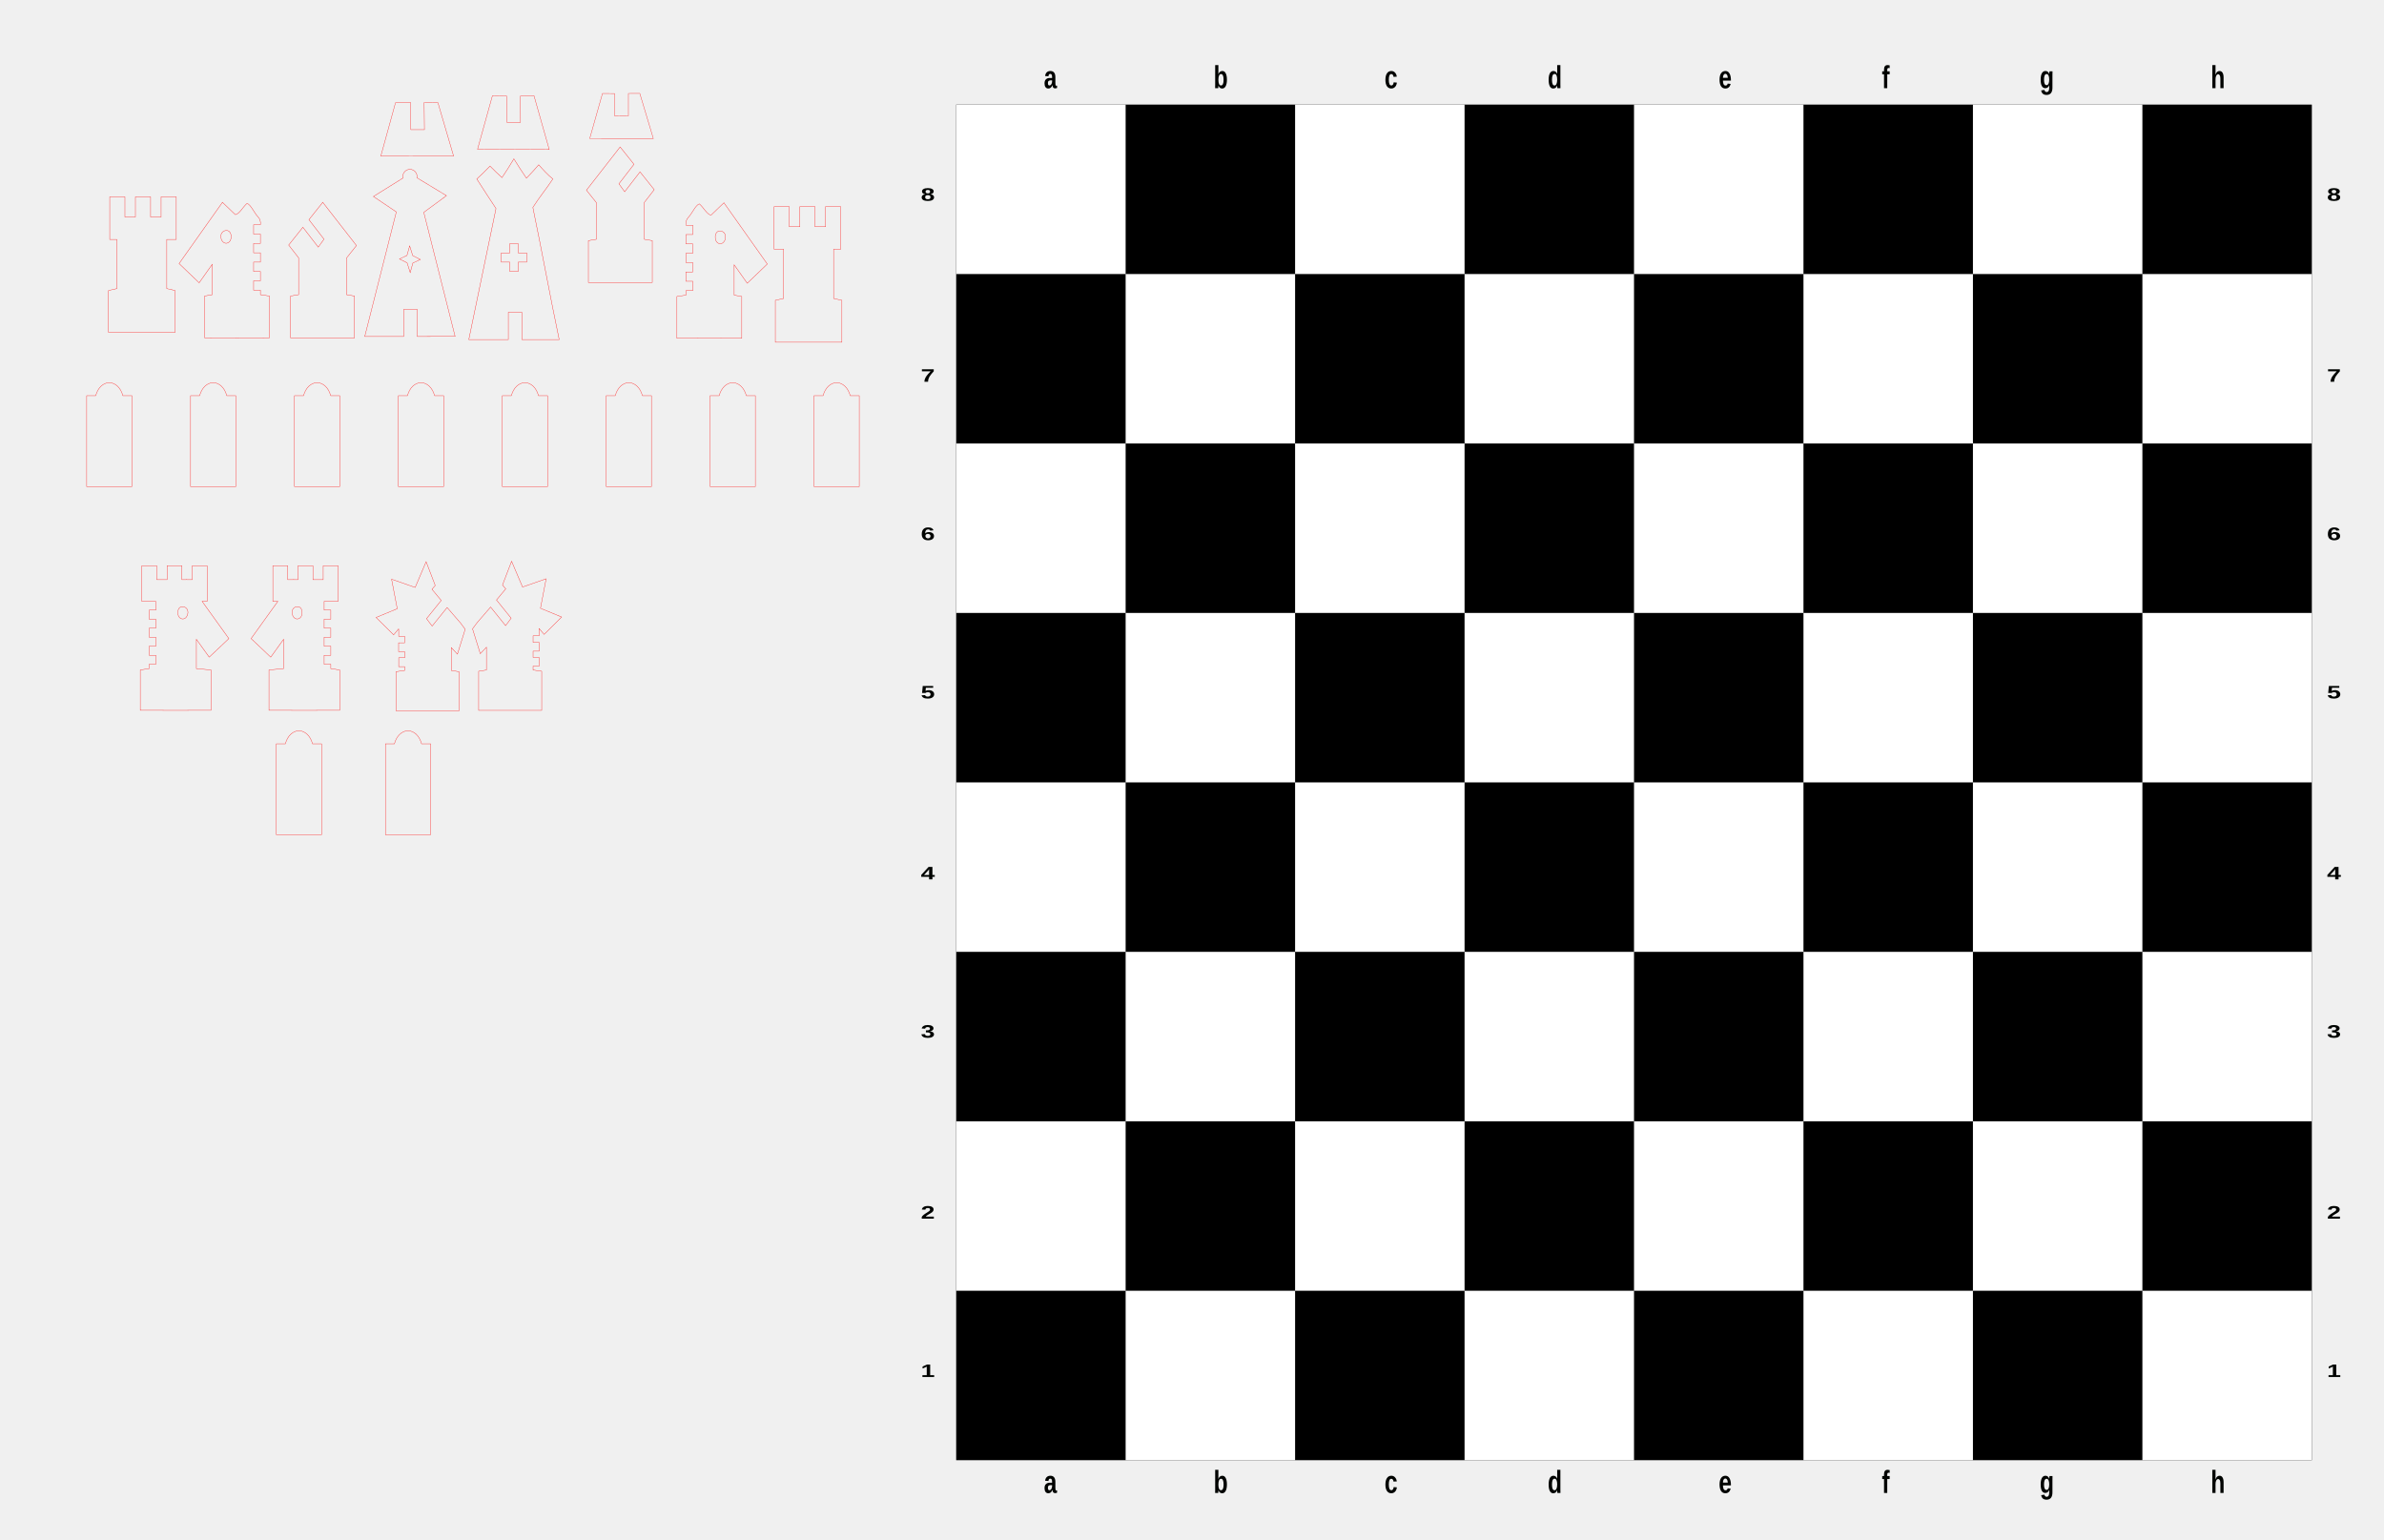
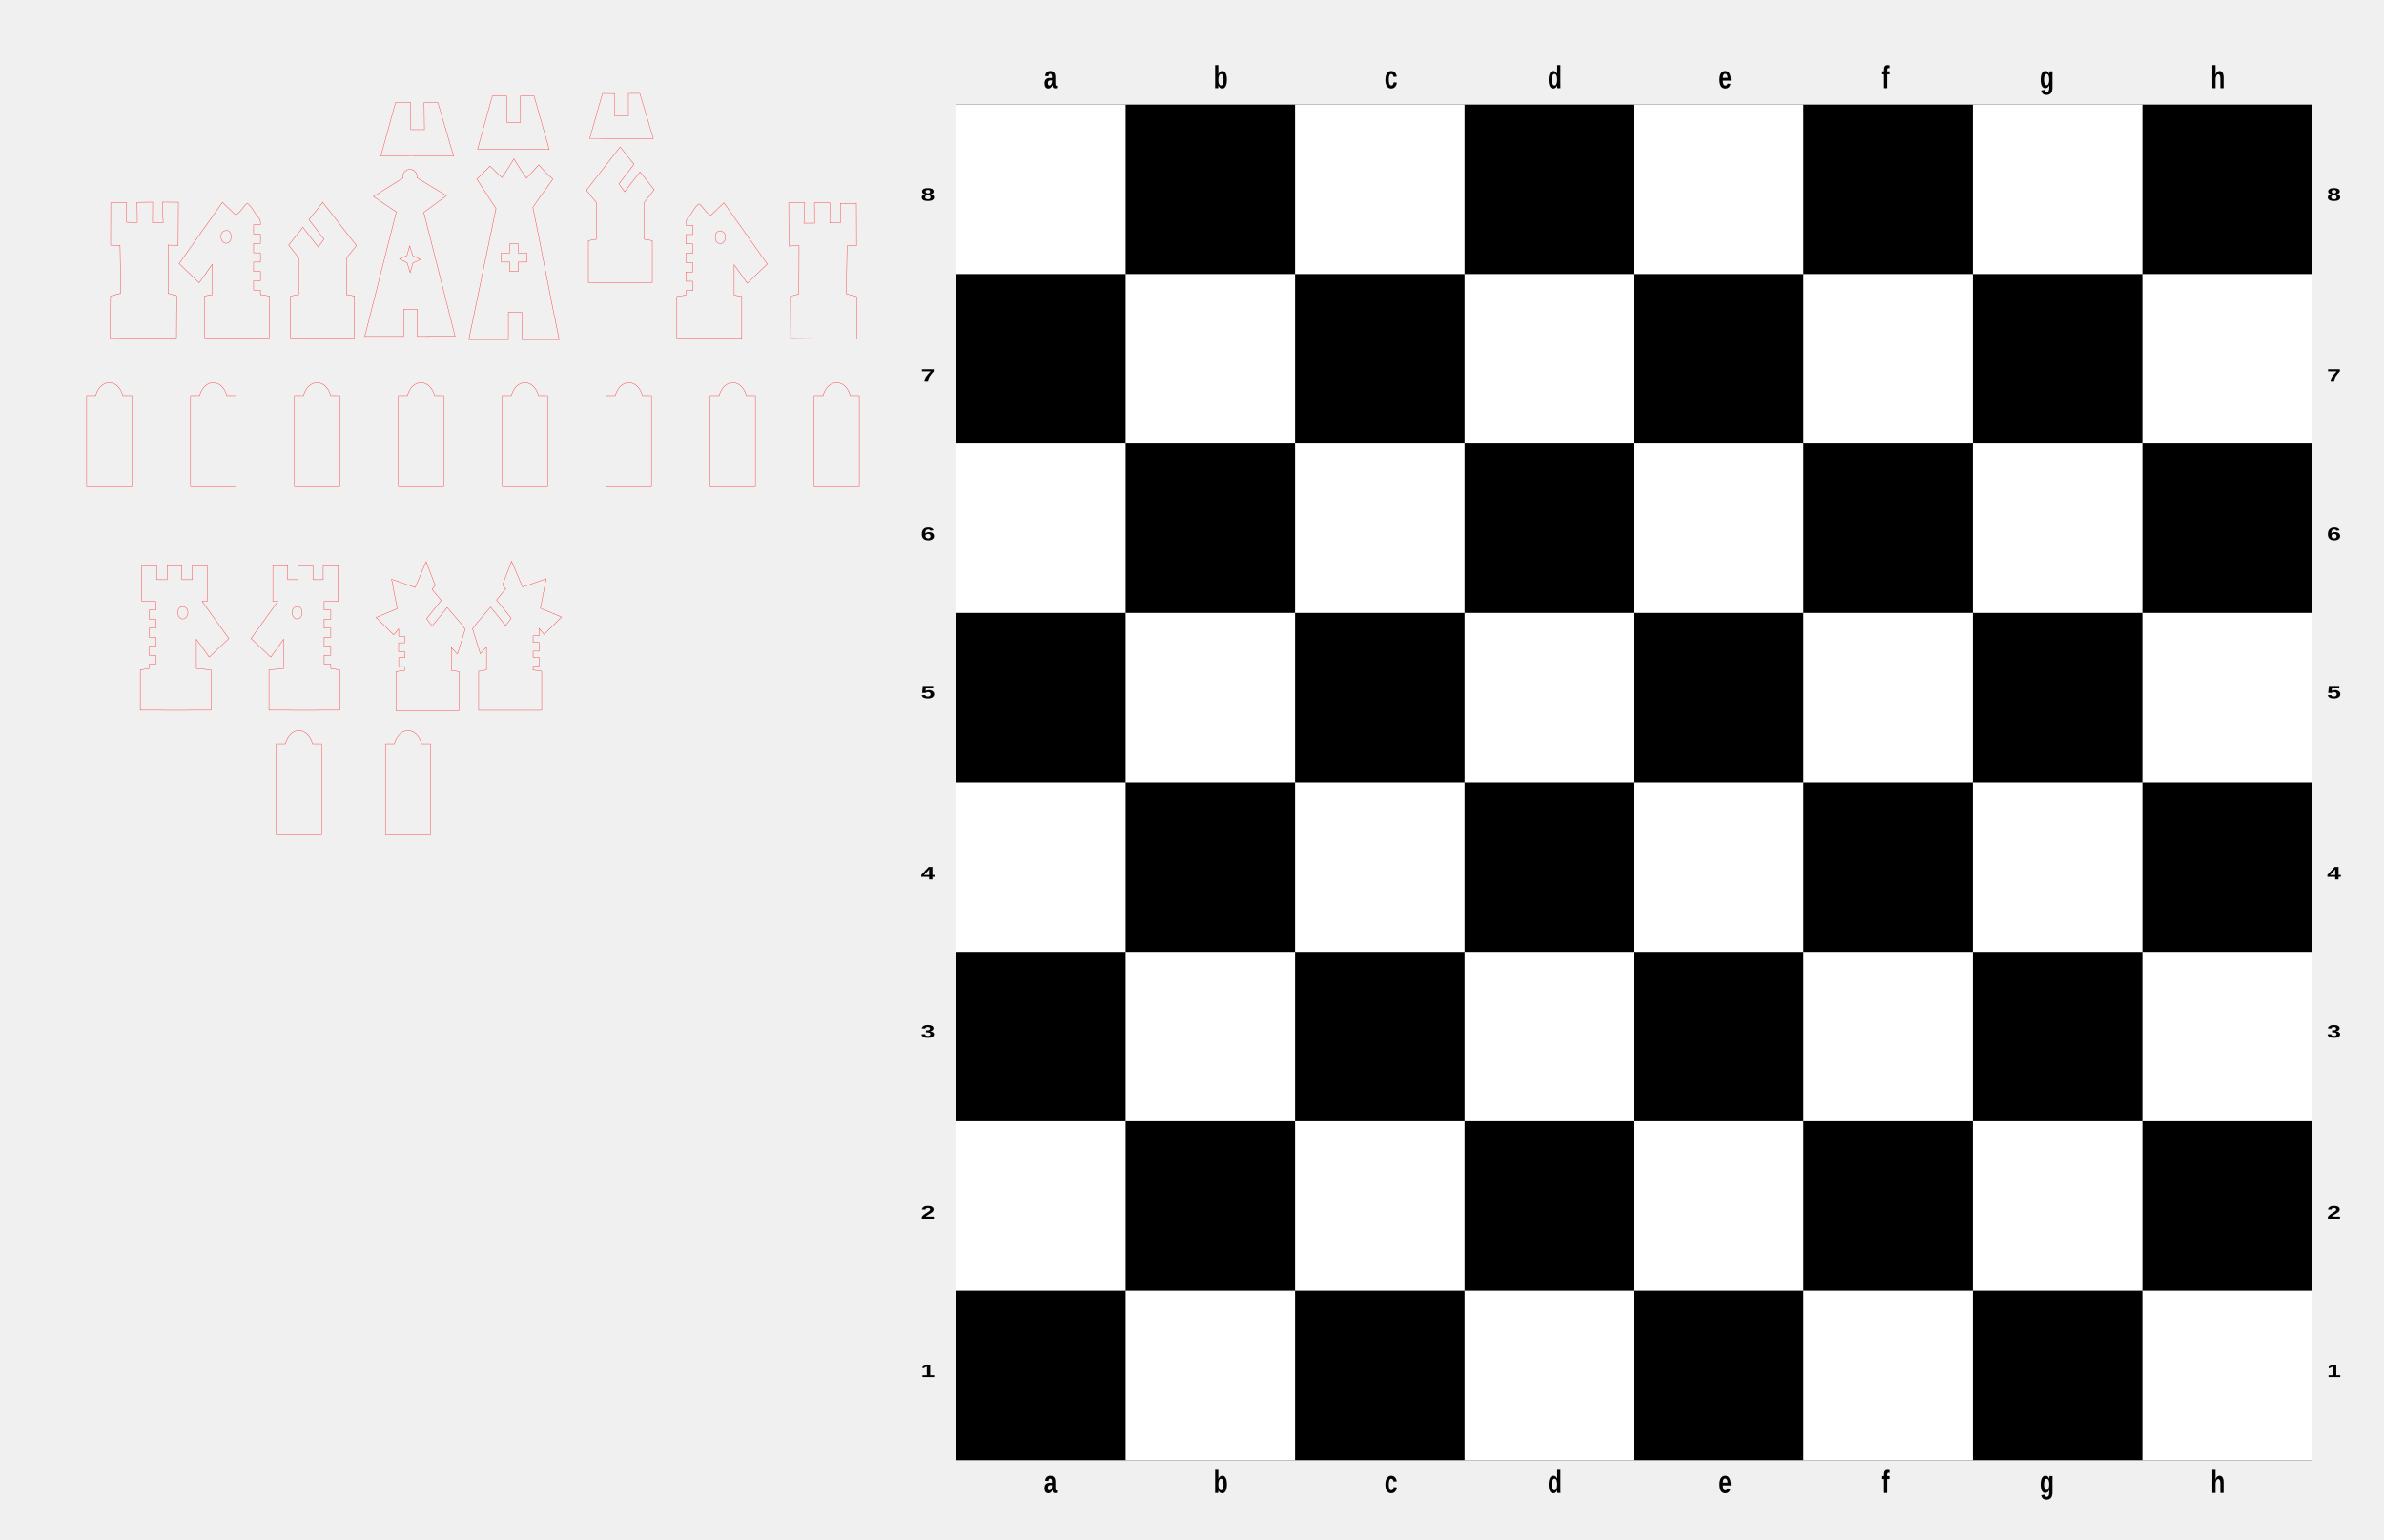
<svg xmlns="http://www.w3.org/2000/svg" width="527.564mm" height="340.645mm" viewBox="0 0 527.564 340.645" version="1.1" id="svg682">
  <defs id="defs679" />
  <g id="layer1" transform="translate(275.4575,99.17401)">
    <path id="rect506-8-4-6-7" style="vector-effect:non-scaling-stroke;fill:none;fill-opacity:1;stroke:#fe0000;stroke-width:0.265;stroke-dasharray:none;stroke-opacity:1;-inkscape-stroke:hairline;stop-color:#000000" d="m -185.171,62.55 a 3.184,4.311 0 0 0 -3.001,2.879 h -1.999 v 20.121 h 10 v -20.121 h -1.997 a 3.184,4.311 0 0 0 -3.004,-2.879 z" />
    <path id="rect506-8-4-6-44" style="vector-effect:non-scaling-stroke;fill:none;fill-opacity:1;stroke:#fe0000;stroke-width:0.265;stroke-dasharray:none;stroke-opacity:1;-inkscape-stroke:hairline;stop-color:#000000" d="m -209.304,62.55 a 3.184,4.311 0 0 0 -3.001,2.879 h -1.999 v 20.121 h 10 v -20.121 h -1.997 a 3.184,4.311 0 0 0 -3.004,-2.879 z" />
    <path id="rect506-8-4-6" style="vector-effect:non-scaling-stroke;fill:none;fill-opacity:1;stroke:#fe0000;stroke-width:0.265;stroke-dasharray:none;stroke-opacity:1;-inkscape-stroke:hairline;stop-color:#000000" d="m -182.289,-14.487 a 3.184,4.311 0 0 0 -3.001,2.879 h -1.999 V 8.513 h 10 V -11.608 h -1.997 a 3.184,4.311 0 0 0 -3.004,-2.879 z" />
    <path id="path1865-3-3-1" style="vector-effect:non-scaling-stroke;fill:none;fill-opacity:1;stroke:#fe0000;stroke-width:0.265;stroke-dasharray:none;stroke-opacity:1;-inkscape-stroke:hairline;stop-color:#000000" d="m -161.737,-64.024 c -0.841,1.405 -1.709,2.796 -2.634,4.156 -0.923,-0.816 -1.782,-1.687 -2.649,-2.552 -0.939,0.984 -1.919,1.934 -2.925,2.861 1.389,2.192 2.833,4.354 4.249,6.532 -1.986,9.669 -4.002,19.332 -6.016,28.996 l 8.742,0.003 v -6.041 h 3 v 6.043 l 8.258,0.003 c -2.002,-9.512 -3.848,-19.728 -5.824,-29.244 1.465,-2.329 2.91,-3.997 4.423,-6.299 -1.168,-0.943 -2.154,-2.039 -3.129,-3.143 -0.873,1.016 -1.776,2.008 -2.718,2.971 -0.981,-1.399 -1.878,-2.84 -2.776,-4.284 z m -0.914,18.776 h 1.875 v 2.045 h 1.874 v 2.045 h -1.874 v 2.046 h -1.875 v -2.046 h -1.875 v -2.045 h 1.875 z" />
    <path id="rect506-8-4-6-4" style="vector-effect:non-scaling-stroke;fill:none;fill-opacity:1;stroke:#fe0000;stroke-width:0.265;stroke-dasharray:none;stroke-opacity:1;-inkscape-stroke:hairline;stop-color:#000000" d="m -136.3,-14.487 a 3.184,4.311 0 0 0 -3.001,2.879 h -1.999 V 8.513 h 10 V -11.608 h -1.997 a 3.184,4.311 0 0 0 -3.004,-2.879 z" />
    <path id="rect506-8-4-6-3" style="vector-effect:non-scaling-stroke;fill:none;fill-opacity:1;stroke:#fe0000;stroke-width:0.265;stroke-dasharray:none;stroke-opacity:1;-inkscape-stroke:hairline;stop-color:#000000" d="m -113.305,-14.487 a 3.184,4.311 0 0 0 -3.001,2.879 h -1.999 V 8.513 h 10 V -11.608 h -1.997 a 3.184,4.311 0 0 0 -3.004,-2.879 z" />
    <g id="g1542">
      <g id="g957" transform="matrix(1.5,0,0,1.5,-71.93197,-83.38758)">
        <path d="M 5.381,4.906 H 205.381 V 204.906 H 5.381" id="path531" style="stroke-width:25" />
        <path fill="#ffffff" d="M 5.381,4.906 H 205.381 V 29.906 H 5.381 m 0,25 H 205.381 V 79.906 H 5.381 m 0,25 H 205.381 V 129.906 H 5.381 m 0,25 H 205.381 v 25 H 5.381 m 25,-175 V 204.906 h 25 V 4.906 m 25,0 V 204.906 H 105.381 V 4.906 m 25,0 V 204.906 h 25 V 4.906 m 25,0 V 204.906 h 25 V 4.906" id="path533" style="stroke-width:25" />
      </g>
      <text xml:space="preserve" style="font-style:normal;font-variant:normal;font-weight:bold;font-stretch:normal;font-size:6.056px;font-family:Arial;-inkscape-font-specification:'Arial, Bold';font-variant-ligatures:normal;font-variant-caps:normal;font-variant-numeric:normal;font-variant-east-asian:normal;fill:#000300;stroke:none;stroke-width:1.046;stroke-opacity:1;stop-color:#000000" x="-51.799" y="-68.371" id="text1621-3" transform="scale(0.8582688,1.165136)">
        <tspan id="tspan1619-6" style="font-style:normal;font-variant:normal;font-weight:bold;font-stretch:normal;font-size:6.056px;font-family:Arial;-inkscape-font-specification:'Arial, Bold';font-variant-ligatures:normal;font-variant-caps:normal;font-variant-numeric:normal;font-variant-east-asian:normal;stroke-width:1.046" x="-51.799" y="-68.371">a                        b                        c                       d                        e                       f                       g                        h</tspan>
      </text>
      <text xml:space="preserve" style="font-style:normal;font-variant:normal;font-weight:bold;font-stretch:normal;font-size:6.056px;font-family:Arial;-inkscape-font-specification:'Arial, Bold';font-variant-ligatures:normal;font-variant-caps:normal;font-variant-numeric:normal;font-variant-east-asian:normal;fill:#000300;stroke:none;stroke-width:1.046;stroke-opacity:1;stop-color:#000000" x="-51.799" y="198.448" id="text1621-3-3" transform="scale(0.8582688,1.165136)">
        <tspan id="tspan1619-6-5" style="font-style:normal;font-variant:normal;font-weight:bold;font-stretch:normal;font-size:6.056px;font-family:Arial;-inkscape-font-specification:'Arial, Bold';font-variant-ligatures:normal;font-variant-caps:normal;font-variant-numeric:normal;font-variant-east-asian:normal;stroke-width:1.046" x="-51.799" y="198.448">a                        b                        c                       d                        e                       f                       g                        h</tspan>
      </text>
      <text xml:space="preserve" style="font-style:normal;font-variant:normal;font-weight:bold;font-stretch:normal;font-size:4.727px;font-family:Arial;-inkscape-font-specification:'Arial, Bold';font-variant-ligatures:normal;font-variant-caps:normal;font-variant-numeric:normal;font-variant-east-asian:normal;fill:#000300;stroke:none;stroke-width:0.419;stroke-opacity:1;stop-color:#000000" x="202.864" y="-64.618" id="text2384-5" transform="scale(1.180511,0.8470906)">
        <tspan style="stroke-width:0.419" x="202.864" y="-64.618" id="tspan2403-9">8</tspan>
        <tspan style="stroke-width:0.419" x="202.864" y="-58.709" id="tspan1110" />
        <tspan style="stroke-width:0.419" x="202.864" y="-52.799" id="tspan1112" />
        <tspan style="stroke-width:0.419" x="202.864" y="-46.89" id="tspan1114" />
        <tspan style="stroke-width:0.419" x="202.864" y="-40.981" id="tspan1116" />
        <tspan style="stroke-width:0.419" x="202.864" y="-35.072" id="tspan1118" />
        <tspan style="stroke-width:0.419" x="202.864" y="-29.162" id="tspan2411-2" />
        <tspan style="stroke-width:0.419" x="202.864" y="-23.253" id="tspan2413-2" />
        <tspan style="stroke-width:0.419" x="202.864" y="-17.344" id="tspan2415-8">7</tspan>
        <tspan style="stroke-width:0.419" x="202.864" y="-11.434" id="tspan1120" />
        <tspan style="stroke-width:0.419" x="202.864" y="-5.525" id="tspan1122" />
        <tspan style="stroke-width:0.419" x="202.864" y="0.384" id="tspan1124" />
        <tspan style="stroke-width:0.419" x="202.864" y="6.293" id="tspan1126" />
        <tspan style="stroke-width:0.419" x="202.864" y="12.203" id="tspan2417-9" />
        <tspan style="stroke-width:0.419" x="202.864" y="18.112" id="tspan2419-7" />
        <tspan style="stroke-width:0.419" x="202.864" y="24.021" id="tspan2453-3">6</tspan>
        <tspan style="stroke-width:0.419" x="202.864" y="29.93" id="tspan1132" />
        <tspan style="stroke-width:0.419" x="202.864" y="35.84" id="tspan1134" />
        <tspan style="stroke-width:0.419" x="202.864" y="41.749" id="tspan1136" />
        <tspan style="stroke-width:0.419" x="202.864" y="47.658" id="tspan1138" />
        <tspan style="stroke-width:0.419" x="202.864" y="53.567" id="tspan2481-6" />
        <tspan style="stroke-width:0.419" x="202.864" y="59.477" id="tspan2501-1" />
        <tspan style="stroke-width:0.419" x="202.864" y="65.386" id="tspan2511-2">5</tspan>
        <tspan style="stroke-width:0.419" x="202.864" y="71.295" id="tspan1150" />
        <tspan style="stroke-width:0.419" x="202.864" y="77.204" id="tspan1152" />
        <tspan style="stroke-width:0.419" x="202.864" y="83.114" id="tspan1154" />
        <tspan style="stroke-width:0.419" x="202.864" y="89.023" id="tspan1128" />
        <tspan style="stroke-width:0.419" x="202.864" y="94.932" id="tspan1130" />
        <tspan style="stroke-width:0.419" x="202.864" y="100.842" id="tspan2513-9" />
        <tspan style="stroke-width:0.419" x="202.864" y="106.751" id="tspan2517-1" />
        <tspan style="stroke-width:0.419" x="202.864" y="112.66" id="tspan1174">4</tspan>
        <tspan style="stroke-width:0.419" x="202.864" y="118.569" id="tspan1206" />
        <tspan style="stroke-width:0.419" x="202.864" y="124.479" id="tspan1208" />
        <tspan style="stroke-width:0.419" x="202.864" y="130.388" id="tspan1210" />
        <tspan style="stroke-width:0.419" x="202.864" y="136.297" id="tspan1212" />
        <tspan style="stroke-width:0.419" x="202.864" y="142.206" id="tspan1214" />
        <tspan style="stroke-width:0.419" x="202.864" y="148.116" id="tspan1216" />
        <tspan style="stroke-width:0.419" x="202.864" y="154.025" id="tspan1218">3</tspan>
        <tspan style="stroke-width:0.419" x="202.864" y="159.934" id="tspan1158" />
        <tspan style="stroke-width:0.419" x="202.864" y="165.843" id="tspan1160" />
        <tspan style="stroke-width:0.419" x="202.864" y="171.753" id="tspan1162" />
        <tspan style="stroke-width:0.419" x="202.864" y="177.662" id="tspan1164" />
        <tspan style="stroke-width:0.419" x="202.864" y="183.571" id="tspan1166" />
        <tspan style="stroke-width:0.419" x="202.864" y="189.48" id="tspan2519-9" />
        <tspan style="stroke-width:0.419" x="202.864" y="195.39" id="tspan2525-8" />
        <tspan style="stroke-width:0.419" x="202.864" y="201.299" id="tspan2529-5">2</tspan>
        <tspan style="stroke-width:0.419" x="202.864" y="207.208" id="tspan2531-0" />
        <tspan style="stroke-width:0.419" x="202.864" y="213.118" id="tspan2533-3" />
        <tspan style="stroke-width:0.419" x="202.864" y="219.027" id="tspan2535-6" />
        <tspan style="stroke-width:0.419" x="202.864" y="224.936" id="tspan1228" />
        <tspan style="stroke-width:0.419" x="202.864" y="230.845" id="tspan1230" />
        <tspan style="stroke-width:0.419" x="202.864" y="236.755" id="tspan1232" />
        <tspan style="stroke-width:0.419" x="202.864" y="242.664" id="tspan1234">1</tspan>
      </text>
      <text xml:space="preserve" style="font-style:normal;font-variant:normal;font-weight:bold;font-stretch:normal;font-size:4.727px;font-family:Arial;-inkscape-font-specification:'Arial, Bold';font-variant-ligatures:normal;font-variant-caps:normal;font-variant-numeric:normal;font-variant-east-asian:normal;fill:#000300;stroke:none;stroke-width:0.419;stroke-opacity:1;stop-color:#000000" x="-60.723" y="-64.618" id="text2384-5-6" transform="scale(1.180511,0.8470906)">
        <tspan style="stroke-width:0.419" x="-60.723" y="-64.618" id="tspan2403-9-2">8</tspan>
        <tspan style="stroke-width:0.419" x="-60.723" y="-58.709" id="tspan1110-9" />
        <tspan style="stroke-width:0.419" x="-60.723" y="-52.799" id="tspan1112-1" />
        <tspan style="stroke-width:0.419" x="-60.723" y="-46.89" id="tspan1114-2" />
        <tspan style="stroke-width:0.419" x="-60.723" y="-40.981" id="tspan1116-7" />
        <tspan style="stroke-width:0.419" x="-60.723" y="-35.072" id="tspan1118-0" />
        <tspan style="stroke-width:0.419" x="-60.723" y="-29.162" id="tspan2411-2-9" />
        <tspan style="stroke-width:0.419" x="-60.723" y="-23.253" id="tspan2413-2-3" />
        <tspan style="stroke-width:0.419" x="-60.723" y="-17.344" id="tspan2415-8-6">7</tspan>
        <tspan style="stroke-width:0.419" x="-60.723" y="-11.434" id="tspan1120-0" />
        <tspan style="stroke-width:0.419" x="-60.723" y="-5.525" id="tspan1122-6" />
        <tspan style="stroke-width:0.419" x="-60.723" y="0.384" id="tspan1124-2" />
        <tspan style="stroke-width:0.419" x="-60.723" y="6.293" id="tspan1126-6" />
        <tspan style="stroke-width:0.419" x="-60.723" y="12.203" id="tspan2417-9-1" />
        <tspan style="stroke-width:0.419" x="-60.723" y="18.112" id="tspan2419-7-8" />
        <tspan style="stroke-width:0.419" x="-60.723" y="24.021" id="tspan2453-3-7">6</tspan>
        <tspan style="stroke-width:0.419" x="-60.723" y="29.93" id="tspan1132-9" />
        <tspan style="stroke-width:0.419" x="-60.723" y="35.84" id="tspan1134-2" />
        <tspan style="stroke-width:0.419" x="-60.723" y="41.749" id="tspan1136-0" />
        <tspan style="stroke-width:0.419" x="-60.723" y="47.658" id="tspan1138-2" />
        <tspan style="stroke-width:0.419" x="-60.723" y="53.567" id="tspan2481-6-3" />
        <tspan style="stroke-width:0.419" x="-60.723" y="59.477" id="tspan2501-1-7" />
        <tspan style="stroke-width:0.419" x="-60.723" y="65.386" id="tspan2511-2-5">5</tspan>
        <tspan style="stroke-width:0.419" x="-60.723" y="71.295" id="tspan1150-9" />
        <tspan style="stroke-width:0.419" x="-60.723" y="77.204" id="tspan1152-2" />
        <tspan style="stroke-width:0.419" x="-60.723" y="83.114" id="tspan1154-2" />
        <tspan style="stroke-width:0.419" x="-60.723" y="89.023" id="tspan1128-8" />
        <tspan style="stroke-width:0.419" x="-60.723" y="94.932" id="tspan1130-9" />
        <tspan style="stroke-width:0.419" x="-60.723" y="100.842" id="tspan2513-9-7" />
        <tspan style="stroke-width:0.419" x="-60.723" y="106.751" id="tspan2517-1-3" />
        <tspan style="stroke-width:0.419" x="-60.723" y="112.66" id="tspan1174-6">4</tspan>
        <tspan style="stroke-width:0.419" x="-60.723" y="118.569" id="tspan1206-1" />
        <tspan style="stroke-width:0.419" x="-60.723" y="124.479" id="tspan1208-2" />
        <tspan style="stroke-width:0.419" x="-60.723" y="130.388" id="tspan1210-9" />
        <tspan style="stroke-width:0.419" x="-60.723" y="136.297" id="tspan1212-3" />
        <tspan style="stroke-width:0.419" x="-60.723" y="142.206" id="tspan1214-1" />
        <tspan style="stroke-width:0.419" x="-60.723" y="148.116" id="tspan1216-9" />
        <tspan style="stroke-width:0.419" x="-60.723" y="154.025" id="tspan1218-4">3</tspan>
        <tspan style="stroke-width:0.419" x="-60.723" y="159.934" id="tspan1158-7" />
        <tspan style="stroke-width:0.419" x="-60.723" y="165.843" id="tspan1160-8" />
        <tspan style="stroke-width:0.419" x="-60.723" y="171.753" id="tspan1162-4" />
        <tspan style="stroke-width:0.419" x="-60.723" y="177.662" id="tspan1164-5" />
        <tspan style="stroke-width:0.419" x="-60.723" y="183.571" id="tspan1166-0" />
        <tspan style="stroke-width:0.419" x="-60.723" y="189.48" id="tspan2519-9-3" />
        <tspan style="stroke-width:0.419" x="-60.723" y="195.39" id="tspan2525-8-6" />
        <tspan style="stroke-width:0.419" x="-60.723" y="201.299" id="tspan2529-5-1">2</tspan>
        <tspan style="stroke-width:0.419" x="-60.723" y="207.208" id="tspan2531-0-0" />
        <tspan style="stroke-width:0.419" x="-60.723" y="213.118" id="tspan2533-3-6" />
        <tspan style="stroke-width:0.419" x="-60.723" y="219.027" id="tspan2535-6-3" />
        <tspan style="stroke-width:0.419" x="-60.723" y="224.936" id="tspan1228-2" />
        <tspan style="stroke-width:0.419" x="-60.723" y="230.845" id="tspan1230-0" />
        <tspan style="stroke-width:0.419" x="-60.723" y="236.755" id="tspan1232-6" />
        <tspan style="stroke-width:0.419" x="-60.723" y="242.664" id="tspan1234-1">1</tspan>
      </text>
      <path id="rect506-8-4-6-0" style="vector-effect:non-scaling-stroke;fill:none;fill-opacity:1;stroke:#fe0000;stroke-width:0.265;stroke-dasharray:none;stroke-opacity:1;-inkscape-stroke:hairline;stop-color:#000000" d="m -90.311,-14.487 a 3.184,4.311 0 0 0 -3.001,2.879 h -1.999 V 8.513 h 10 V -11.608 h -1.997 a 3.184,4.311 0 0 0 -3.004,-2.879 z" />
    </g>
    <path id="rect506-8-4-6-78" style="vector-effect:non-scaling-stroke;fill:none;fill-opacity:1;stroke:#fe0000;stroke-width:0.265;stroke-dasharray:none;stroke-opacity:1;-inkscape-stroke:hairline;stop-color:#000000" d="m -159.295,-14.487 a 3.184,4.311 0 0 0 -3.001,2.879 h -1.999 V 8.513 h 10 V -11.608 h -1.997 a 3.184,4.311 0 0 0 -3.004,-2.879 z" />
    <path id="rect506-8-4-6-6" style="vector-effect:non-scaling-stroke;fill:none;fill-opacity:1;stroke:#fe0000;stroke-width:0.265;stroke-dasharray:none;stroke-opacity:1;-inkscape-stroke:hairline;stop-color:#000000" d="m -205.284,-14.487 a 3.184,4.311 0 0 0 -3.001,2.879 h -1.999 V 8.513 h 10 V -11.608 h -1.997 a 3.184,4.311 0 0 0 -3.004,-2.879 z" />
    <path id="rect506-8-4-6-8" style="vector-effect:non-scaling-stroke;fill:none;fill-opacity:1;stroke:#fe0000;stroke-width:0.265;stroke-dasharray:none;stroke-opacity:1;-inkscape-stroke:hairline;stop-color:#000000" d="m -228.279,-14.487 a 3.184,4.311 0 0 0 -3.001,2.879 h -1.999 V 8.513 h 10 V -11.608 h -1.997 a 3.184,4.311 0 0 0 -3.004,-2.879 z" />
    <path id="rect506-8-4-6-84" style="vector-effect:non-scaling-stroke;fill:none;fill-opacity:1;stroke:#fe0000;stroke-width:0.265;stroke-dasharray:none;stroke-opacity:1;-inkscape-stroke:hairline;stop-color:#000000" d="m -251.273,-14.487 a 3.184,4.311 0 0 0 -3.001,2.879 h -1.999 V 8.513 h 10 V -11.608 h -1.997 a 3.184,4.311 0 0 0 -3.004,-2.879 z" />
-     <path id="rect1275-5-9-6-9" style="vector-effect:non-scaling-stroke;fill:none;fill-opacity:1;stroke:#fe0000;stroke-width:0.265;stroke-dasharray:none;stroke-opacity:1;-inkscape-stroke:hairline;stop-color:#000000" d="m -89.414,-53.443 v 9.428 h -1.578 v 10.889 l 1.842,0.417 v 9.267 H -103.885 v -9.267 l 1.842,-0.417 v -10.889 h -2.106 v -9.428 h 3.362 v 4.464 h 2.325 v -4.464 h 3.362 v 4.464 h 2.324 v -4.464 z" />
    <path id="rect1494-1-1-0" style="vector-effect:non-scaling-stroke;fill:none;fill-opacity:1;stroke:#fe0000;stroke-width:0.265;stroke-dasharray:none;stroke-opacity:1;-inkscape-stroke:hairline;stop-color:#000000" d="m -115.257,-54.295 c 3.199,4.518 6.398,9.036 9.597,13.554 -1.479,1.418 -2.958,2.836 -4.437,4.255 -0.965,-1.362 -1.929,-2.725 -2.894,-4.087 v 6.715 l 1.686,0.299 v 9.245 c -4.785,0.026 -9.571,0.024 -14.355,0 v -9.245 l 2.004,-0.3 v -0.996 h 1.504 v -2.068 h -1.504 v -2.069 h 1.504 v -2.069 h -1.504 v -2.068 h 1.504 v -2.069 h -1.504 v -2.069 h 1.504 v -2.068 h -1.504 c -0.093,-0.699 0.087,-1.305 0.559,-1.777 0.82,-0.852 1.57,-2.699 2.411,-2.938 0.866,0.711 1.702,2.394 2.588,2.478 0.947,-0.908 1.894,-1.816 2.841,-2.724 z m -0.757,6.251 c -1.412,-0.226 -1.578,2.407 -0.316,2.768 1.257,0.351 2.002,-1.824 0.876,-2.582 -0.167,-0.123 -0.364,-0.186 -0.561,-0.186 z" />
    <path id="rect1494-7-6-2-2-45" style="vector-effect:non-scaling-stroke;fill:none;fill-opacity:1;stroke:#fe0000;stroke-width:0.265;stroke-dasharray:none;stroke-opacity:1;-inkscape-stroke:hairline;stop-color:#000000" d="m -204.032,-54.399 c -1.021,1.28 -2.042,2.561 -3.063,3.841 1.112,1.438 2.225,2.876 3.337,4.314 -0.424,0.587 -0.849,1.174 -1.273,1.762 -1.134,-1.466 -2.268,-2.932 -3.402,-4.399 -1.048,1.313 -2.095,2.627 -3.143,3.94 0.732,0.94 1.464,1.88 2.196,2.819 v 8.158 l -1.767,0.3 v 9.264 h 14.142 v -9.264 l -1.767,-0.3 v -8.113 c 0.732,-0.918 1.464,-1.836 2.196,-2.754 -2.485,-3.19 -4.971,-6.38 -7.456,-9.57 z" />
-     <path id="rect1275-5-9-6-9-2" style="vector-effect:non-scaling-stroke;fill:none;fill-opacity:1;stroke:#fe0000;stroke-width:0.265;stroke-dasharray:none;stroke-opacity:1;-inkscape-stroke:hairline;stop-color:#000000" d="m -251.179,-55.618 v 9.428 h 1.578 v 10.889 l -1.842,0.417 v 9.267 h 14.736 v -9.267 l -1.842,-0.417 v -10.889 h 2.106 v -9.428 h -3.362 v 4.464 h -2.325 v -4.464 h -3.362 v 4.464 h -2.324 v -4.464 z" />
+     <path id="rect1275-5-9-6-9-2-5" style="vector-effect:non-scaling-stroke;fill:none;fill-opacity:1;stroke:#fe0000;stroke-width:0.265;stroke-dasharray:none;stroke-opacity:1;-inkscape-stroke:hairline;stop-color:#000000" d="m -235.985,-54.425 -0.044,9.579 -2.254,-0.102 0.034,10.712 1.879,0.5 -0.041,9.343 -14.664,0.121 0.086,-9.399 2.237,-0.581 -0.137,-10.632 -2.09,-0.035 0.025,-9.392 3.535,0.007 -0.01,4.312 2.364,0.038 -0.044,-4.447 3.429,-0.039 -0.025,4.525 2.354,0.014 -0.192,-4.545 z" />
    <path id="rect1494-1-1-0-5" style="vector-effect:non-scaling-stroke;fill:none;fill-opacity:1;stroke:#fe0000;stroke-width:0.265;stroke-dasharray:none;stroke-opacity:1;-inkscape-stroke:hairline;stop-color:#000000" d="m -226.229,-54.399 c -3.199,4.518 -6.398,9.036 -9.597,13.554 1.479,1.418 2.958,2.836 4.437,4.255 0.965,-1.362 1.929,-2.725 2.894,-4.087 v 6.715 l -1.686,0.299 v 9.245 c 4.785,0.026 9.571,0.024 14.355,0 v -9.245 l -2.004,-0.3 v -0.996 h -1.504 v -2.068 h 1.504 v -2.069 h -1.504 v -2.069 h 1.504 v -2.068 h -1.504 v -2.069 h 1.504 v -2.069 h -1.504 v -2.068 h 1.504 c 0.093,-0.699 -0.087,-1.305 -0.559,-1.777 -0.82,-0.852 -1.57,-2.699 -2.411,-2.938 -0.866,0.711 -1.702,2.394 -2.588,2.478 -0.947,-0.908 -1.894,-1.816 -2.841,-2.724 z m 0.757,6.251 c 1.412,-0.226 1.578,2.407 0.316,2.768 -1.257,0.351 -2.002,-1.824 -0.876,-2.582 0.167,-0.123 0.364,-0.186 0.561,-0.186 z" />
    <path id="path1361" style="vector-effect:non-scaling-stroke;fill:none;fill-opacity:1;stroke:#ff0000;stroke-width:0.265;stroke-dasharray:none;stroke-opacity:1;-inkscape-stroke:hairline;stop-color:#000000" d="m -184.743,-61.698 c -0.871,-8e-6 -1.577,0.713 -1.577,1.591 0,0.114 0.013,0.227 0.037,0.338 l -6.542,4.079 5.07,3.418 -6.988,27.572 8.62,-0.006 v -6.008 h 3 v 6.006 l 8.38,-0.006 -6.934,-27.465 5.016,-3.693 -6.531,-3.956 c 0.017,-0.093 0.026,-0.187 0.026,-0.281 1e-5,-0.878 -0.706,-1.591 -1.576,-1.591 z m -0.061,16.939 0.683,2.152 1.686,0.861 -1.653,0.775 -0.595,2.119 -0.683,-2.152 -1.686,-0.861 1.653,-0.774 z" />
    <path id="rect1275-5-9-0-0-2-3" style="vector-effect:non-scaling-stroke;fill:none;fill-opacity:1;stroke:#fe0000;stroke-width:0.265;stroke-dasharray:none;stroke-opacity:1;-inkscape-stroke:hairline;stop-color:#000000" d="m -162.245,25.033 2.426,5.703 5.217,-1.828 -1.252,6.532 4.688,1.935 -3.883,3.846 -1.102,-1.307 -0.02,0.024 v 1.609 h -1.319 v 1.433 h 1.337 v 1.961 h -1.337 v 1.358 h 1.318 v 1.961 h -1.318 v 0.841 l 1.905,0.275 -2.6e-4,8.657 h -13.947 v -8.651 l 1.72,-0.28 v -5.048 l -1.361,1.438 -1.714,-5.506 1.077,-1.45 0.111,-0.116 2.809,-3.249 3.311,4.108 0.568,-0.733 0.671,-0.912 -3.247,-4.029 2.046,-2.462 -0.718,-0.852 z" />
    <path id="rect1275-5-9-0-0-2-3-3" style="vector-effect:non-scaling-stroke;fill:none;fill-opacity:1;stroke:#fe0000;stroke-width:0.265;stroke-dasharray:none;stroke-opacity:1;-inkscape-stroke:hairline;stop-color:#000000" d="m -181.158,25.129 -2.426,5.703 -5.217,-1.828 1.252,6.532 -4.688,1.935 3.883,3.846 1.102,-1.307 0.02,0.024 v 1.609 h 1.319 v 1.433 h -1.337 v 1.961 h 1.337 v 1.358 h -1.318 v 1.961 h 1.318 v 0.841 l -1.905,0.275 2.6e-4,8.657 h 13.947 v -8.651 l -1.72,-0.28 v -5.048 l 1.361,1.438 1.714,-5.506 -1.077,-1.45 -0.111,-0.116 -2.809,-3.249 -3.311,4.108 -0.568,-0.733 -0.671,-0.912 3.247,-4.029 -2.046,-2.462 0.718,-0.852 z" />
    <path id="rect1275-5-9-6-4-6-0" style="vector-effect:non-scaling-stroke;fill:none;fill-opacity:1;stroke:#fe0000;stroke-width:0.265;stroke-dasharray:none;stroke-opacity:1;-inkscape-stroke:hairline;stop-color:#000000" d="m -244.067,26.033 v 7.87 h 1.547 1.542 v 1.939 h -1.474 v 1.999 h 1.474 v 1.998 h -1.474 v 1.998 h 1.474 v 1.999 h -1.474 v 1.998 h 1.474 v 1.998 h -1.474 v 0.962 l -1.964,0.29 v 8.931 c 4.69,0.023 10.958,0.025 15.649,0 v -8.931 l -3.23,-0.289 v -6.487 c 0.946,1.316 1.891,2.632 2.837,3.948 1.45,-1.37 2.9,-2.74 4.349,-4.11 -1.974,-2.748 -3.948,-5.495 -5.922,-8.243 h 1.113 v -7.87 h -3.296 v 3.075 h -1.262 c -0.013,-0.018 -0.027,-0.037 -0.04,-0.055 -0.02,0.019 -0.039,0.037 -0.059,0.055 h -0.918 v -3.075 h -3.296 v 3.075 h -2.279 v -3.075 z m 8.979,9.046 c 0.041,0.002 0.083,0.006 0.126,0.013 0.193,1.2e-4 0.386,0.061 0.55,0.18 1.104,0.732 0.373,2.833 -0.859,2.494 -1.199,-0.338 -1.083,-2.735 0.183,-2.686 z" />
    <path id="rect1275-5-9-6-4-6-0-0" style="vector-effect:non-scaling-stroke;fill:none;fill-opacity:1;stroke:#fe0000;stroke-width:0.265;stroke-dasharray:none;stroke-opacity:1;-inkscape-stroke:hairline;stop-color:#000000" d="m -200.635,26.033 v 7.87 h -1.547 -1.542 v 1.939 h 1.474 v 1.999 h -1.474 v 1.998 h 1.474 v 1.998 h -1.474 v 1.999 h 1.474 v 1.998 h -1.474 v 1.998 h 1.474 v 0.962 l 1.964,0.29 v 8.931 c -4.69,0.023 -10.958,0.025 -15.649,0 v -8.931 l 3.23,-0.289 v -6.487 c -0.946,1.316 -1.891,2.632 -2.837,3.948 -1.45,-1.37 -2.9,-2.74 -4.349,-4.11 1.974,-2.748 3.948,-5.495 5.922,-8.243 h -1.113 v -7.87 h 3.296 v 3.075 h 1.262 c 0.013,-0.018 0.027,-0.037 0.04,-0.055 0.02,0.019 0.039,0.037 0.059,0.055 h 0.918 v -3.075 h 3.296 v 3.075 h 2.279 v -3.075 z m -8.979,9.046 c -0.041,0.002 -0.083,0.006 -0.126,0.013 -0.193,1.2e-4 -0.386,0.061 -0.55,0.18 -1.104,0.732 -0.373,2.833 0.859,2.494 1.199,-0.338 1.083,-2.735 -0.183,-2.686 z" />
    <path id="path3491" style="vector-effect:non-scaling-stroke;fill:none;stroke:#ff0000;stroke-width:0.261;stroke-dasharray:none;-inkscape-stroke:hairline;stop-color:#000000" d="m -178.549,-76.458 -3.042,-0.025 0.054,5.995 h -3 l -0.017,-5.957 -3.382,0.004 -3.25,11.813 16.101,-0.02 z" />
    <path id="path3491-7" style="vector-effect:non-scaling-stroke;fill:none;stroke:#ff0000;stroke-width:0.261;stroke-dasharray:none;-inkscape-stroke:hairline;stop-color:#000000" d="m -157.291,-78.005 -2.987,0.065 0.012,5.827 -3.032,0.001 -0.06,-5.824 -3.134,-0.043 -3.287,11.831 15.863,0.066 z" />
    <path id="path3491-7-9" style="vector-effect:non-scaling-stroke;fill:none;stroke:#ff0000;stroke-width:0.253;stroke-dasharray:none;-inkscape-stroke:hairline;stop-color:#000000" d="m -133.874,-78.507 -2.522,0.014 -8e-5,4.968 -3.063,-0.024 9e-5,-4.923 -2.674,-0.02 -2.821,9.972 14.077,0.013 z" />
    <path style="vector-effect:non-scaling-stroke;fill:none;fill-opacity:1;stroke:#fe0000;stroke-width:0.265;stroke-dasharray:none;stroke-opacity:1;-inkscape-stroke:hairline;stop-color:#000000" d="m -138.225,-66.655 c -2.485,3.19 -4.971,6.38 -7.456,9.57 0.732,0.918 1.464,1.835 2.196,2.753 v 8.113 l -1.767,0.3 v 9.264 h 14.142 v -9.264 l -1.767,-0.3 v -8.158 c 0.732,-0.94 1.464,-1.88 2.196,-2.819 -1.048,-1.313 -2.095,-2.627 -3.142,-3.94 -1.134,1.466 -2.268,2.933 -3.402,4.399 -0.424,-0.587 -0.849,-1.174 -1.273,-1.762 1.112,-1.438 2.224,-2.876 3.337,-4.314 -1.021,-1.28 -2.042,-2.561 -3.063,-3.841 z" id="rect1494-7-6-2-2" />
+     <path id="rect1275-5-9-6-9-2-5-6" style="vector-effect:non-scaling-stroke;fill:none;fill-opacity:1;stroke:#fe0000;stroke-width:0.265;stroke-dasharray:none;stroke-opacity:1;-inkscape-stroke:hairline;stop-color:#000000" d="m -100.924,-54.302 0.044,9.579 2.254,-0.102 -0.034,10.712 -1.879,0.5 0.041,9.343 14.664,0.121 -0.086,-9.399 -2.237,-0.581 0.137,-10.632 2.09,-0.035 -0.025,-9.392 -3.535,0.007 0.01,4.312 -2.364,0.038 0.044,-4.447 -3.429,-0.039 0.025,4.525 -2.354,0.014 0.192,-4.545 z" />
  </g>
</svg>
